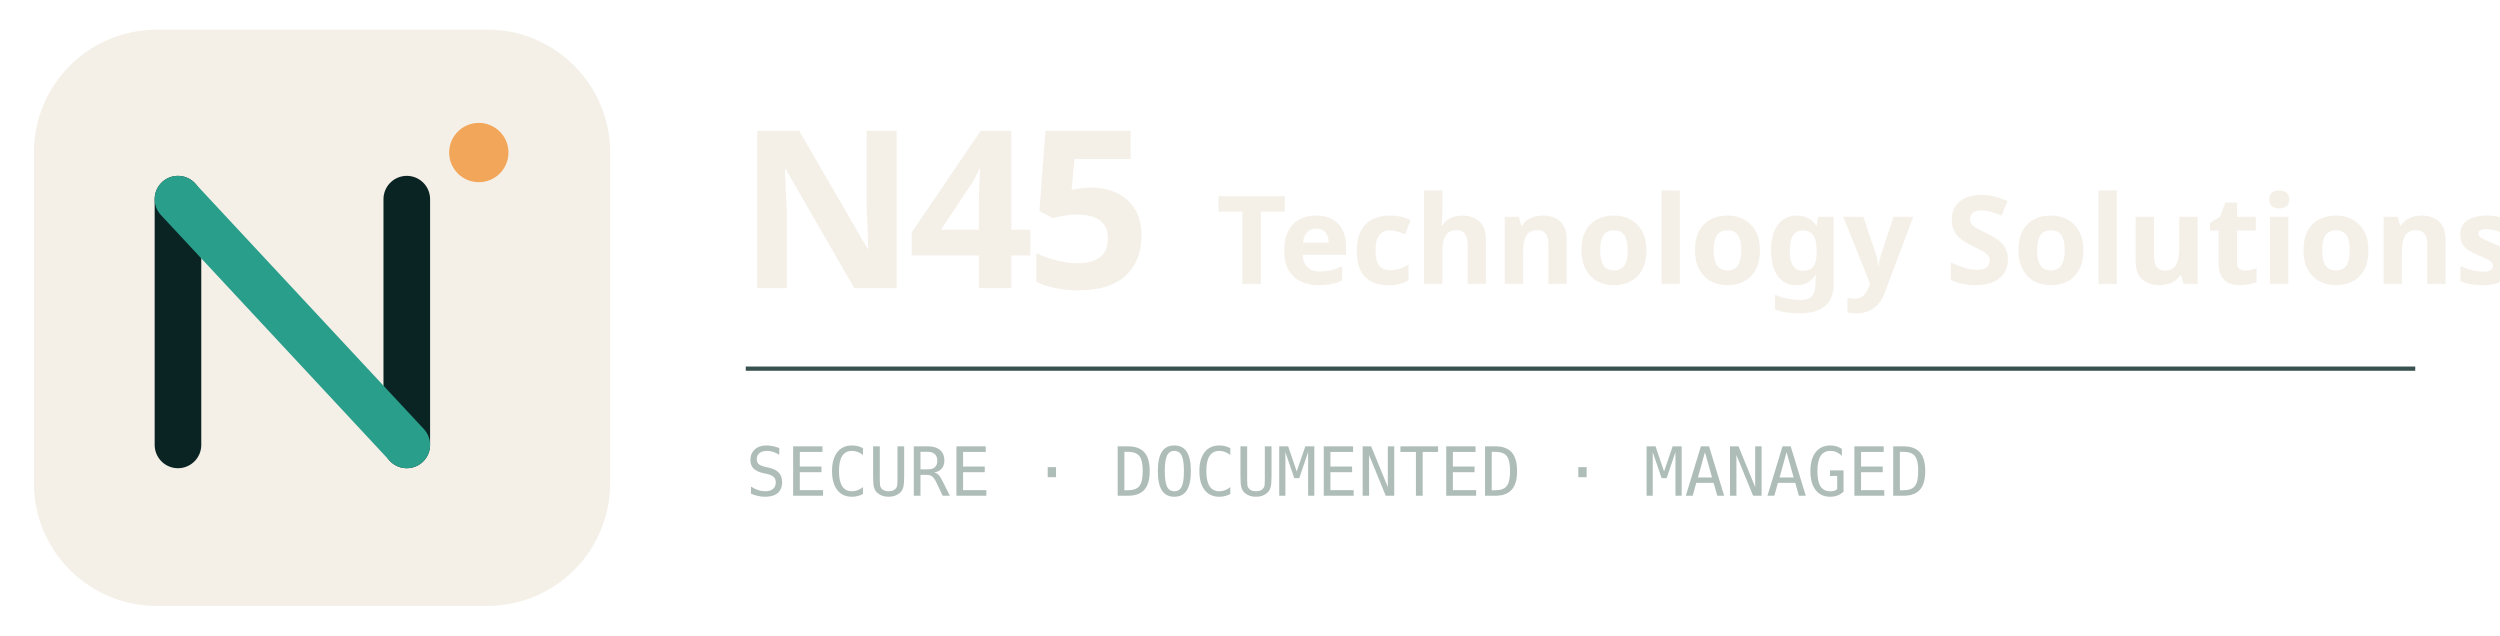
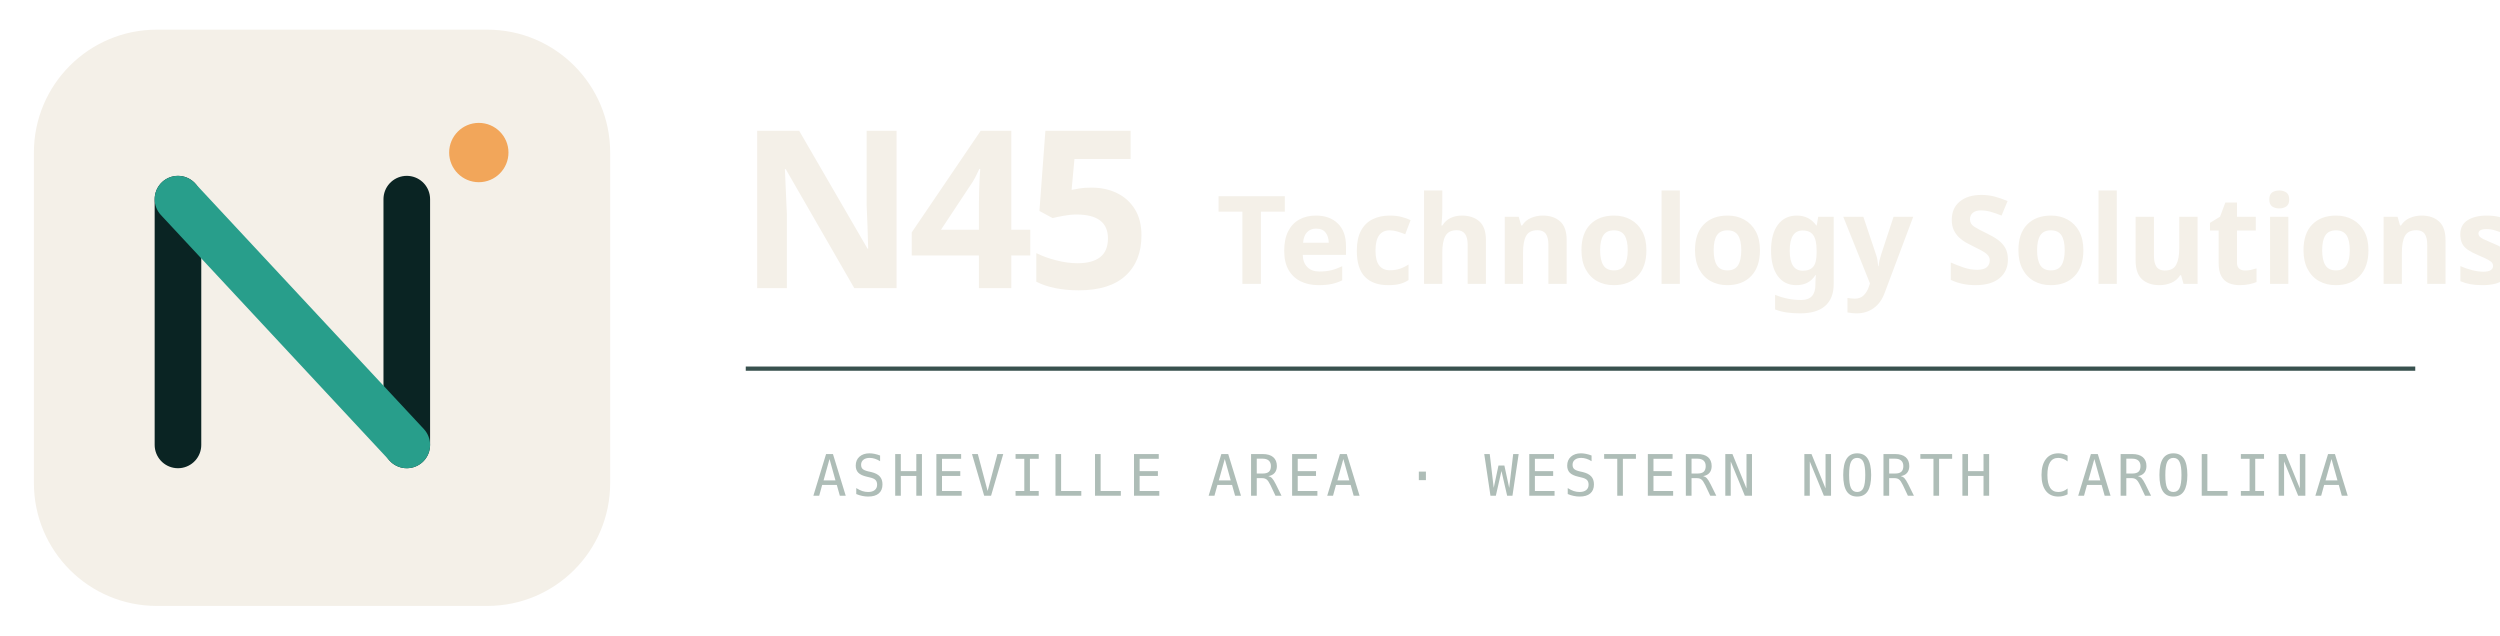
<svg xmlns="http://www.w3.org/2000/svg" viewBox="0 0 590 150" role="img" aria-labelledby="title desc">
  <g transform="translate(8 7)">
    <rect width="136" height="136" rx="29" fill="#f4f0e8" />
    <path d="M34 98V40M88 98V40" fill="none" stroke="#0a2423" stroke-width="11" stroke-linecap="round" />
    <path d="M34 40l54 58" fill="none" stroke="#289e8b" stroke-width="11" stroke-linecap="round" />
    <circle cx="105" cy="29" r="7" fill="#f2a65a" />
  </g>
  <text x="174" y="68" fill="#f4f0e8" font-family="Manrope, Segoe UI, sans-serif" font-size="52" font-weight="800" letter-spacing="-2">N45</text>
-   <text x="287" y="67" fill="#f4f0e8" font-family="Manrope, Segoe UI, sans-serif" font-size="29" font-weight="700" textLength="283" lengthAdjust="spacingAndGlyphs">Technology Solutions</text>
+   <text x="287" y="67" fill="#f4f0e8" font-family="Manrope, Segoe UI, sans-serif" font-size="29" font-weight="700">Technology Solutions</text>
  <path d="M176 87h394" stroke="#38514e" stroke-width="1" />
-   <text x="176" y="117" fill="#aebdb7" font-family="IBM Plex Mono, Consolas, monospace" font-size="16" font-weight="500" textLength="394" lengthAdjust="spacingAndGlyphs">SECURE · DOCUMENTED · MANAGED</text>
+   <text x="373" y="117" fill="#aebdb7" font-family="IBM Plex Mono, Consolas, monospace" font-size="13.5" font-weight="500" letter-spacing="1.2" text-anchor="middle">ASHEVILLE AREA · WESTERN NORTH CAROLINA</text>
</svg>
